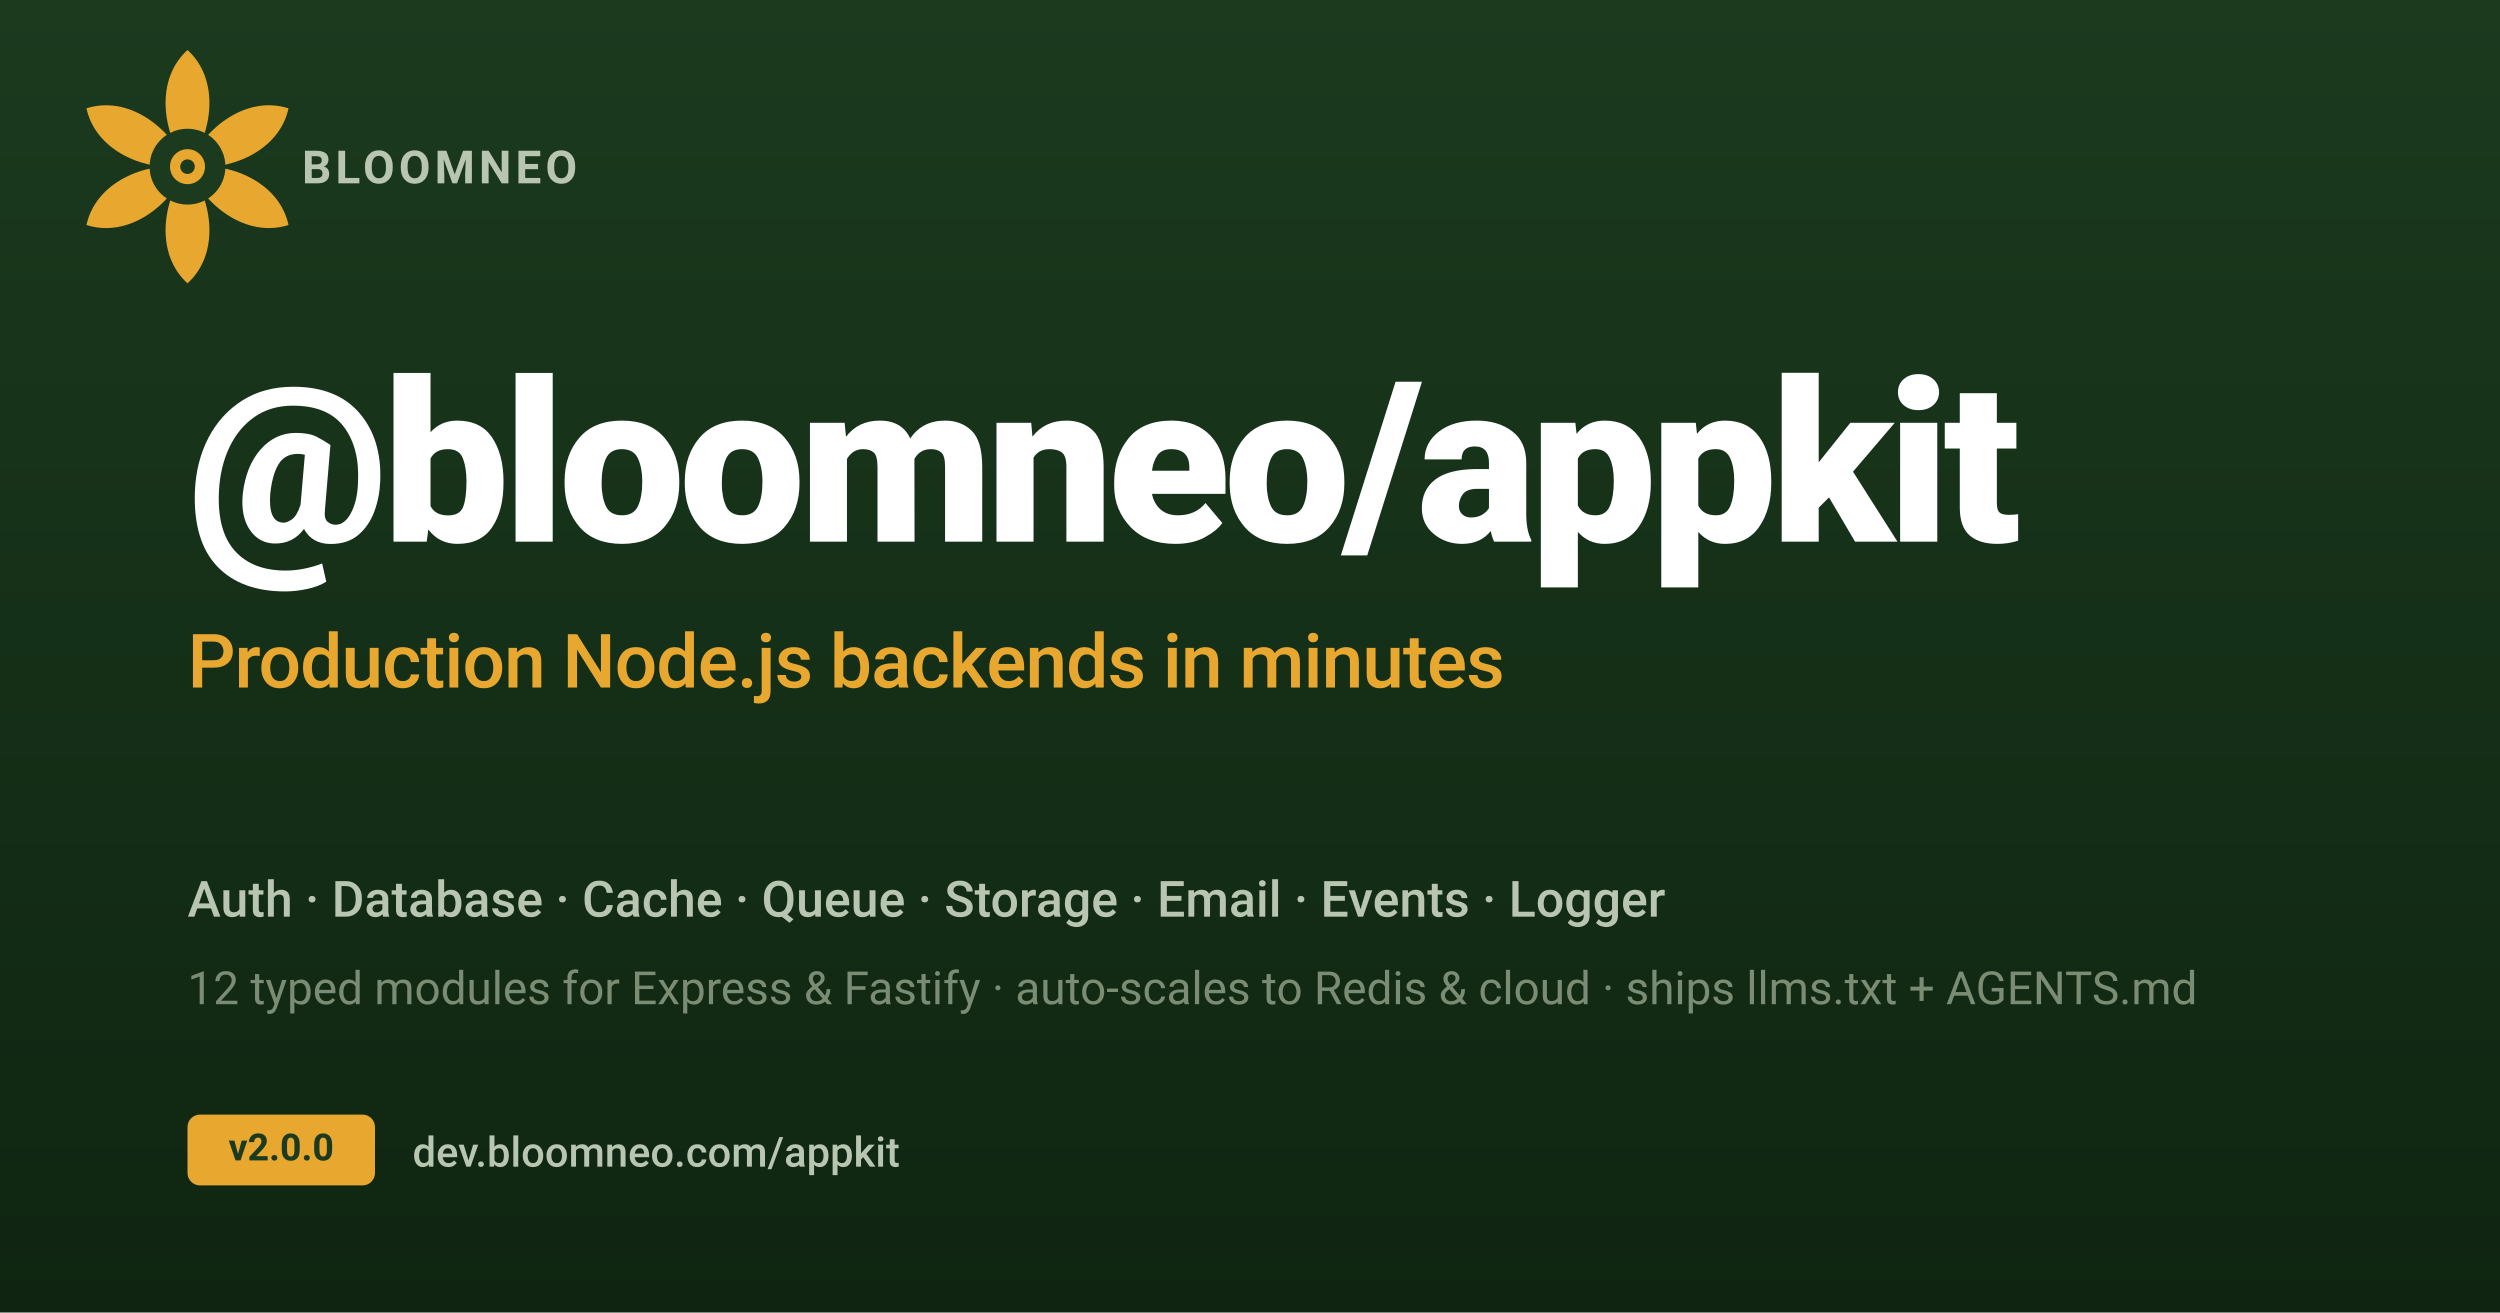
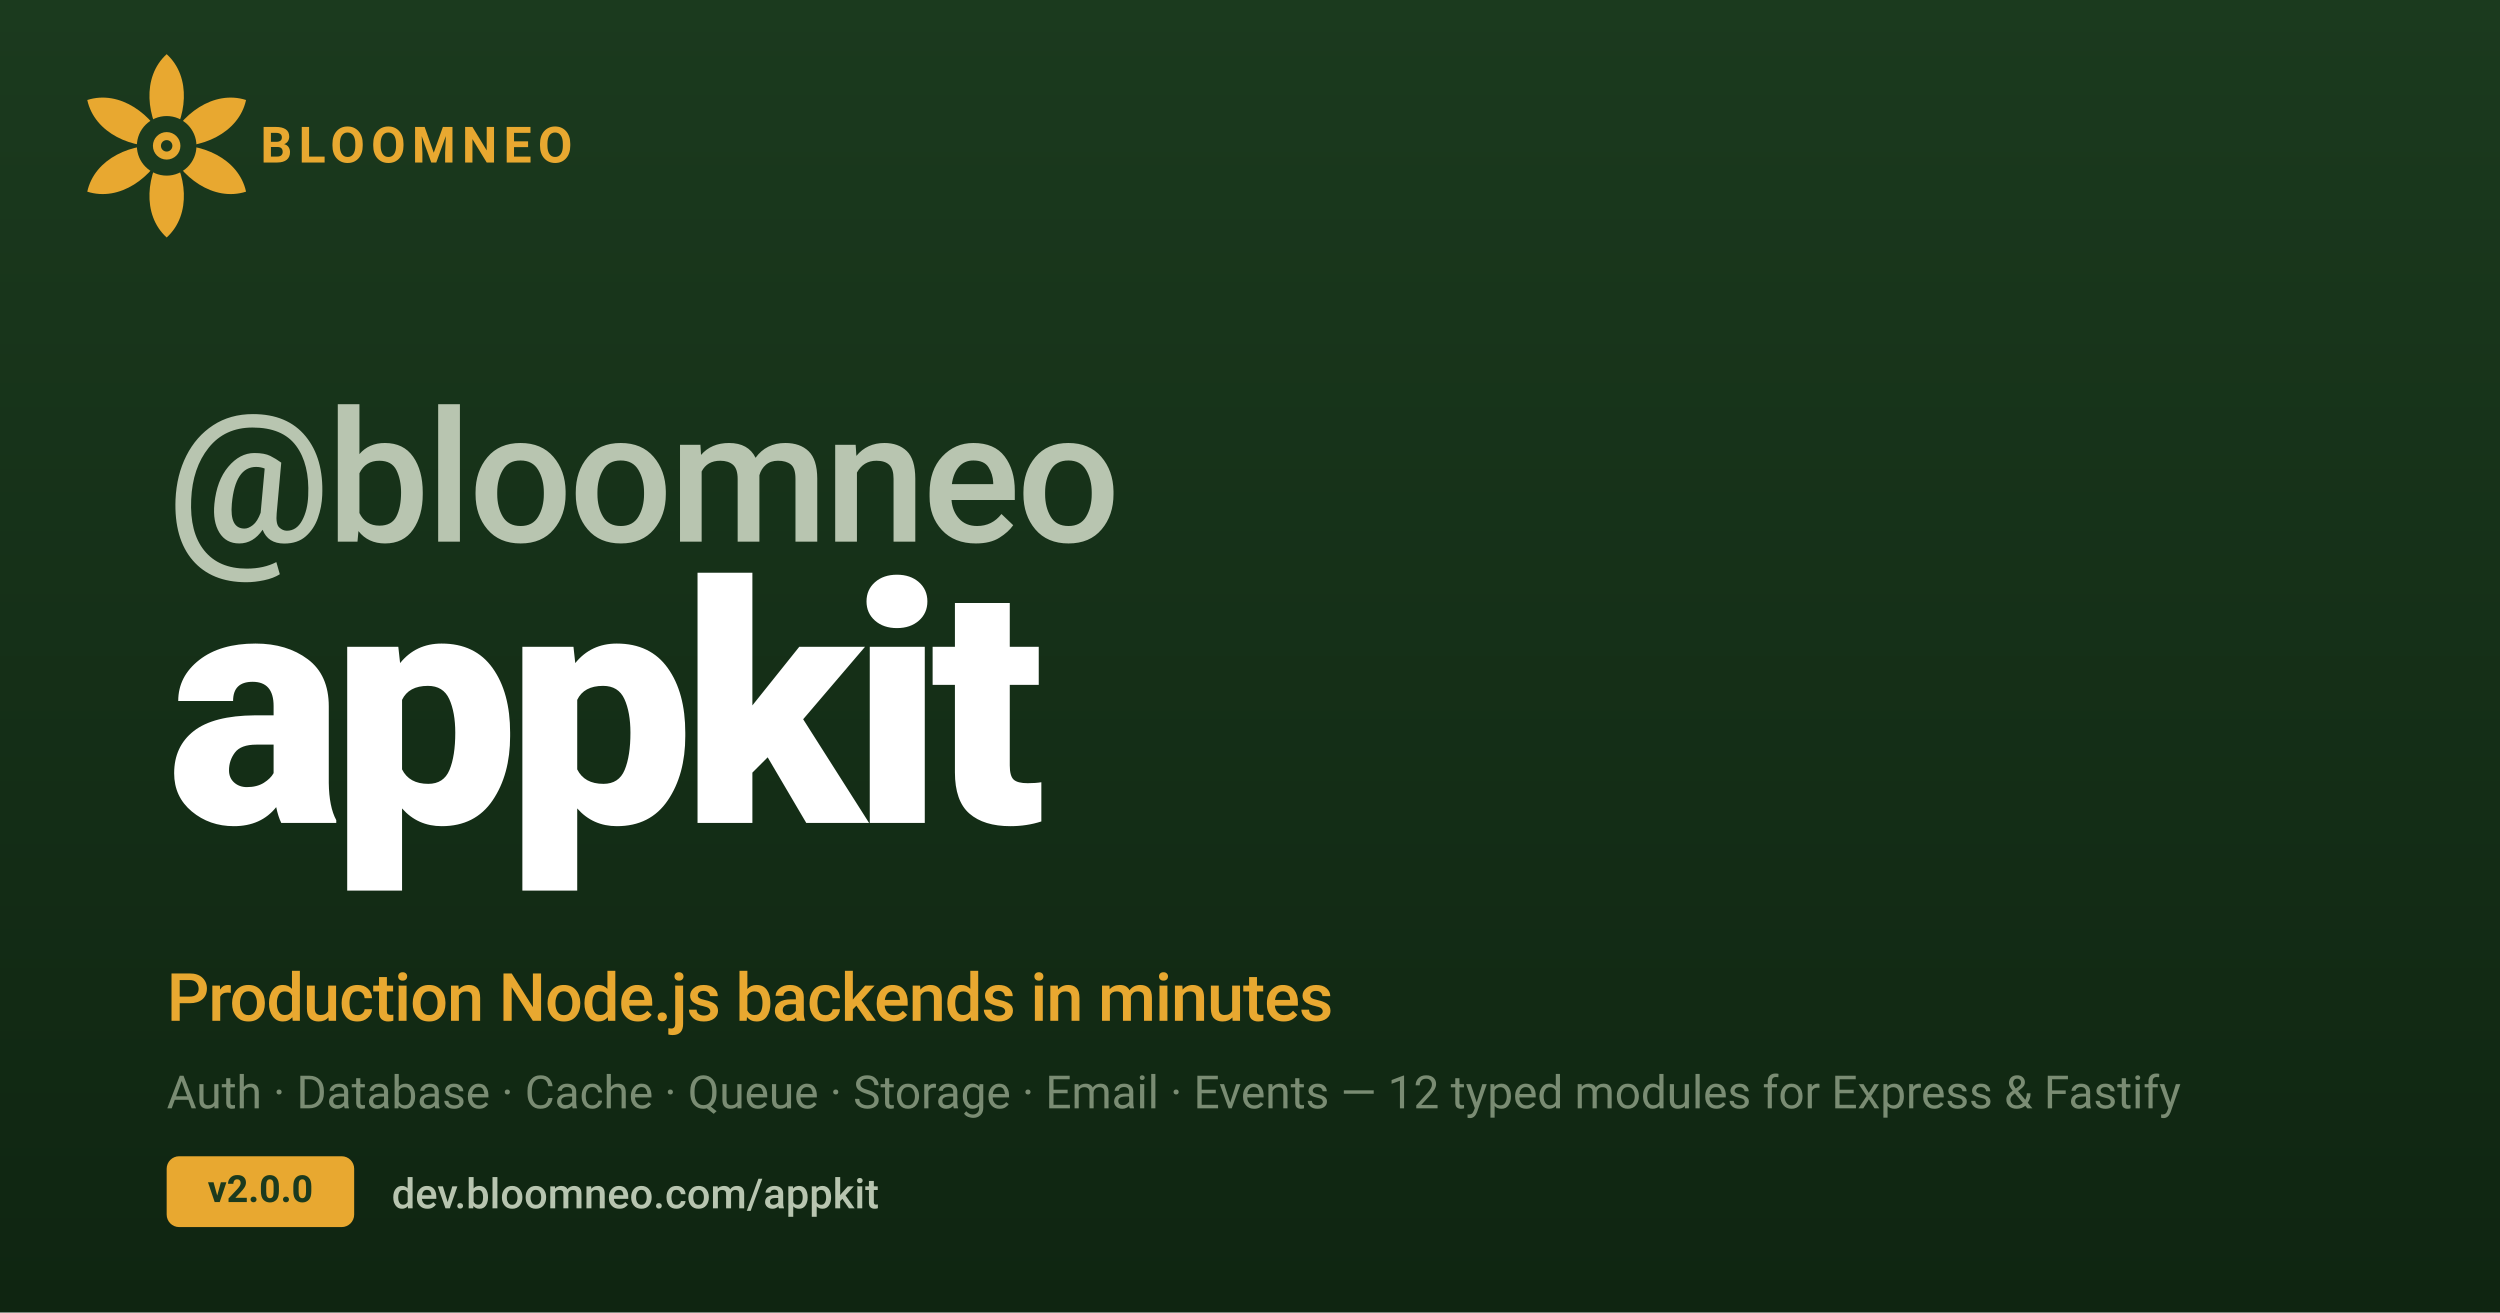
<svg xmlns="http://www.w3.org/2000/svg" width="1200" height="630" viewBox="0 0 1200 630">
  <defs>
    <linearGradient id="bg" x1="0" y1="0" x2="0" y2="1">
      <stop offset="0%" stop-color="#1B3A1E" />
      <stop offset="100%" stop-color="#0F2511" />
    </linearGradient>
  </defs>
  <rect width="1200" height="630" fill="url(#bg)" />
-   <g transform="translate(90,80)">
-     <g transform="scale(1.4)">
+   <g transform="translate(80,70)">
+     <g transform="scale(1.1)">
      <path fill="#E8A830" d="M0,0C9,-12 11,-30 0,-40C-11,-30 -9,-12 0,0" transform="rotate(0)" />
      <path fill="#E8A830" d="M0,0C9,-12 11,-30 0,-40C-11,-30 -9,-12 0,0" transform="rotate(60)" />
      <path fill="#E8A830" d="M0,0C9,-12 11,-30 0,-40C-11,-30 -9,-12 0,0" transform="rotate(120)" />
      <path fill="#E8A830" d="M0,0C9,-12 11,-30 0,-40C-11,-30 -9,-12 0,0" transform="rotate(180)" />
      <path fill="#E8A830" d="M0,0C9,-12 11,-30 0,-40C-11,-30 -9,-12 0,0" transform="rotate(240)" />
      <path fill="#E8A830" d="M0,0C9,-12 11,-30 0,-40C-11,-30 -9,-12 0,0" transform="rotate(300)" />
      <circle fill="#1B3A1E" r="13" />
      <circle fill="#E8A830" r="6" />
      <circle fill="#1B3A1E" r="2.5" />
    </g>
-     <text x="55" y="8" font-family="-apple-system, BlinkMacSystemFont, 'Segoe UI', Roboto, sans-serif" font-size="22" font-weight="600" fill="#B8C5B0" letter-spacing="2">BLOOMNEO</text>
+     <text x="45" y="8" font-family="-apple-system, BlinkMacSystemFont, 'Segoe UI', Roboto, sans-serif" font-size="24" font-weight="700" fill="#E8A830" letter-spacing="3">BLOOMNEO</text>
  </g>
-   <g transform="translate(90,260)" font-family="-apple-system, BlinkMacSystemFont, 'Segoe UI', Roboto, sans-serif">
-     <text x="0" y="0" font-size="108" font-weight="800" fill="#FFFFFF" letter-spacing="-3">@bloomneo/appkit</text>
-     <text x="0" y="70" font-size="36" font-weight="500" fill="#E8A830" letter-spacing="-0.5">Production Node.js backends in minutes</text>
+   <g transform="translate(80,260)" font-family="-apple-system, BlinkMacSystemFont, 'Segoe UI', Roboto, sans-serif">
+     <text x="0" y="0" font-size="88" font-weight="500" fill="#B8C5B0" letter-spacing="-2">@bloomneo</text>
+     <text x="0" y="135" font-size="160" font-weight="900" fill="#FFFFFF" letter-spacing="-6">appkit</text>
  </g>
-   <g transform="translate(90,440)" font-family="-apple-system, BlinkMacSystemFont, 'Segoe UI', Roboto, sans-serif">
-     <text x="0" y="0" font-size="24" font-weight="500" fill="#B8C5B0" letter-spacing="0">Auth  ·  Database  ·  Cache  ·  Queue  ·  Storage  ·  Email  ·  Events  ·  Logger</text>
-     <text x="0" y="42" font-size="22" font-weight="400" fill="#7A8C73">12 typed modules for Express &amp; Fastify  ·  auto-scales to Redis &amp; cloud  ·  ships llms.txt + AGENTS.md</text>
+   <g transform="translate(80,490)" font-family="-apple-system, BlinkMacSystemFont, 'Segoe UI', Roboto, sans-serif">
+     <text x="0" y="0" font-size="32" font-weight="500" fill="#E8A830" letter-spacing="-0.5">Production Node.js backends in minutes</text>
+     <text x="0" y="42" font-size="22" font-weight="400" fill="#7A8C73">Auth · Database · Cache · Queue · Storage · Email · Events — 12 typed modules for Express &amp; Fastify</text>
  </g>
-   <g transform="translate(90,560)" font-family="-apple-system, BlinkMacSystemFont, 'Segoe UI', Roboto, sans-serif">
+   <g transform="translate(80,580)" font-family="-apple-system, BlinkMacSystemFont, 'Segoe UI', Roboto, sans-serif">
    <rect x="0" y="-25" width="90" height="34" rx="6" fill="#E8A830" />
    <text x="45" y="-3" font-size="18" font-weight="700" fill="#1B3A1E" text-anchor="middle">v2.0.0</text>
    <text x="108" y="0" font-size="20" font-weight="500" fill="#B8C5B0">dev.bloomneo.com/appkit</text>
  </g>
</svg>
